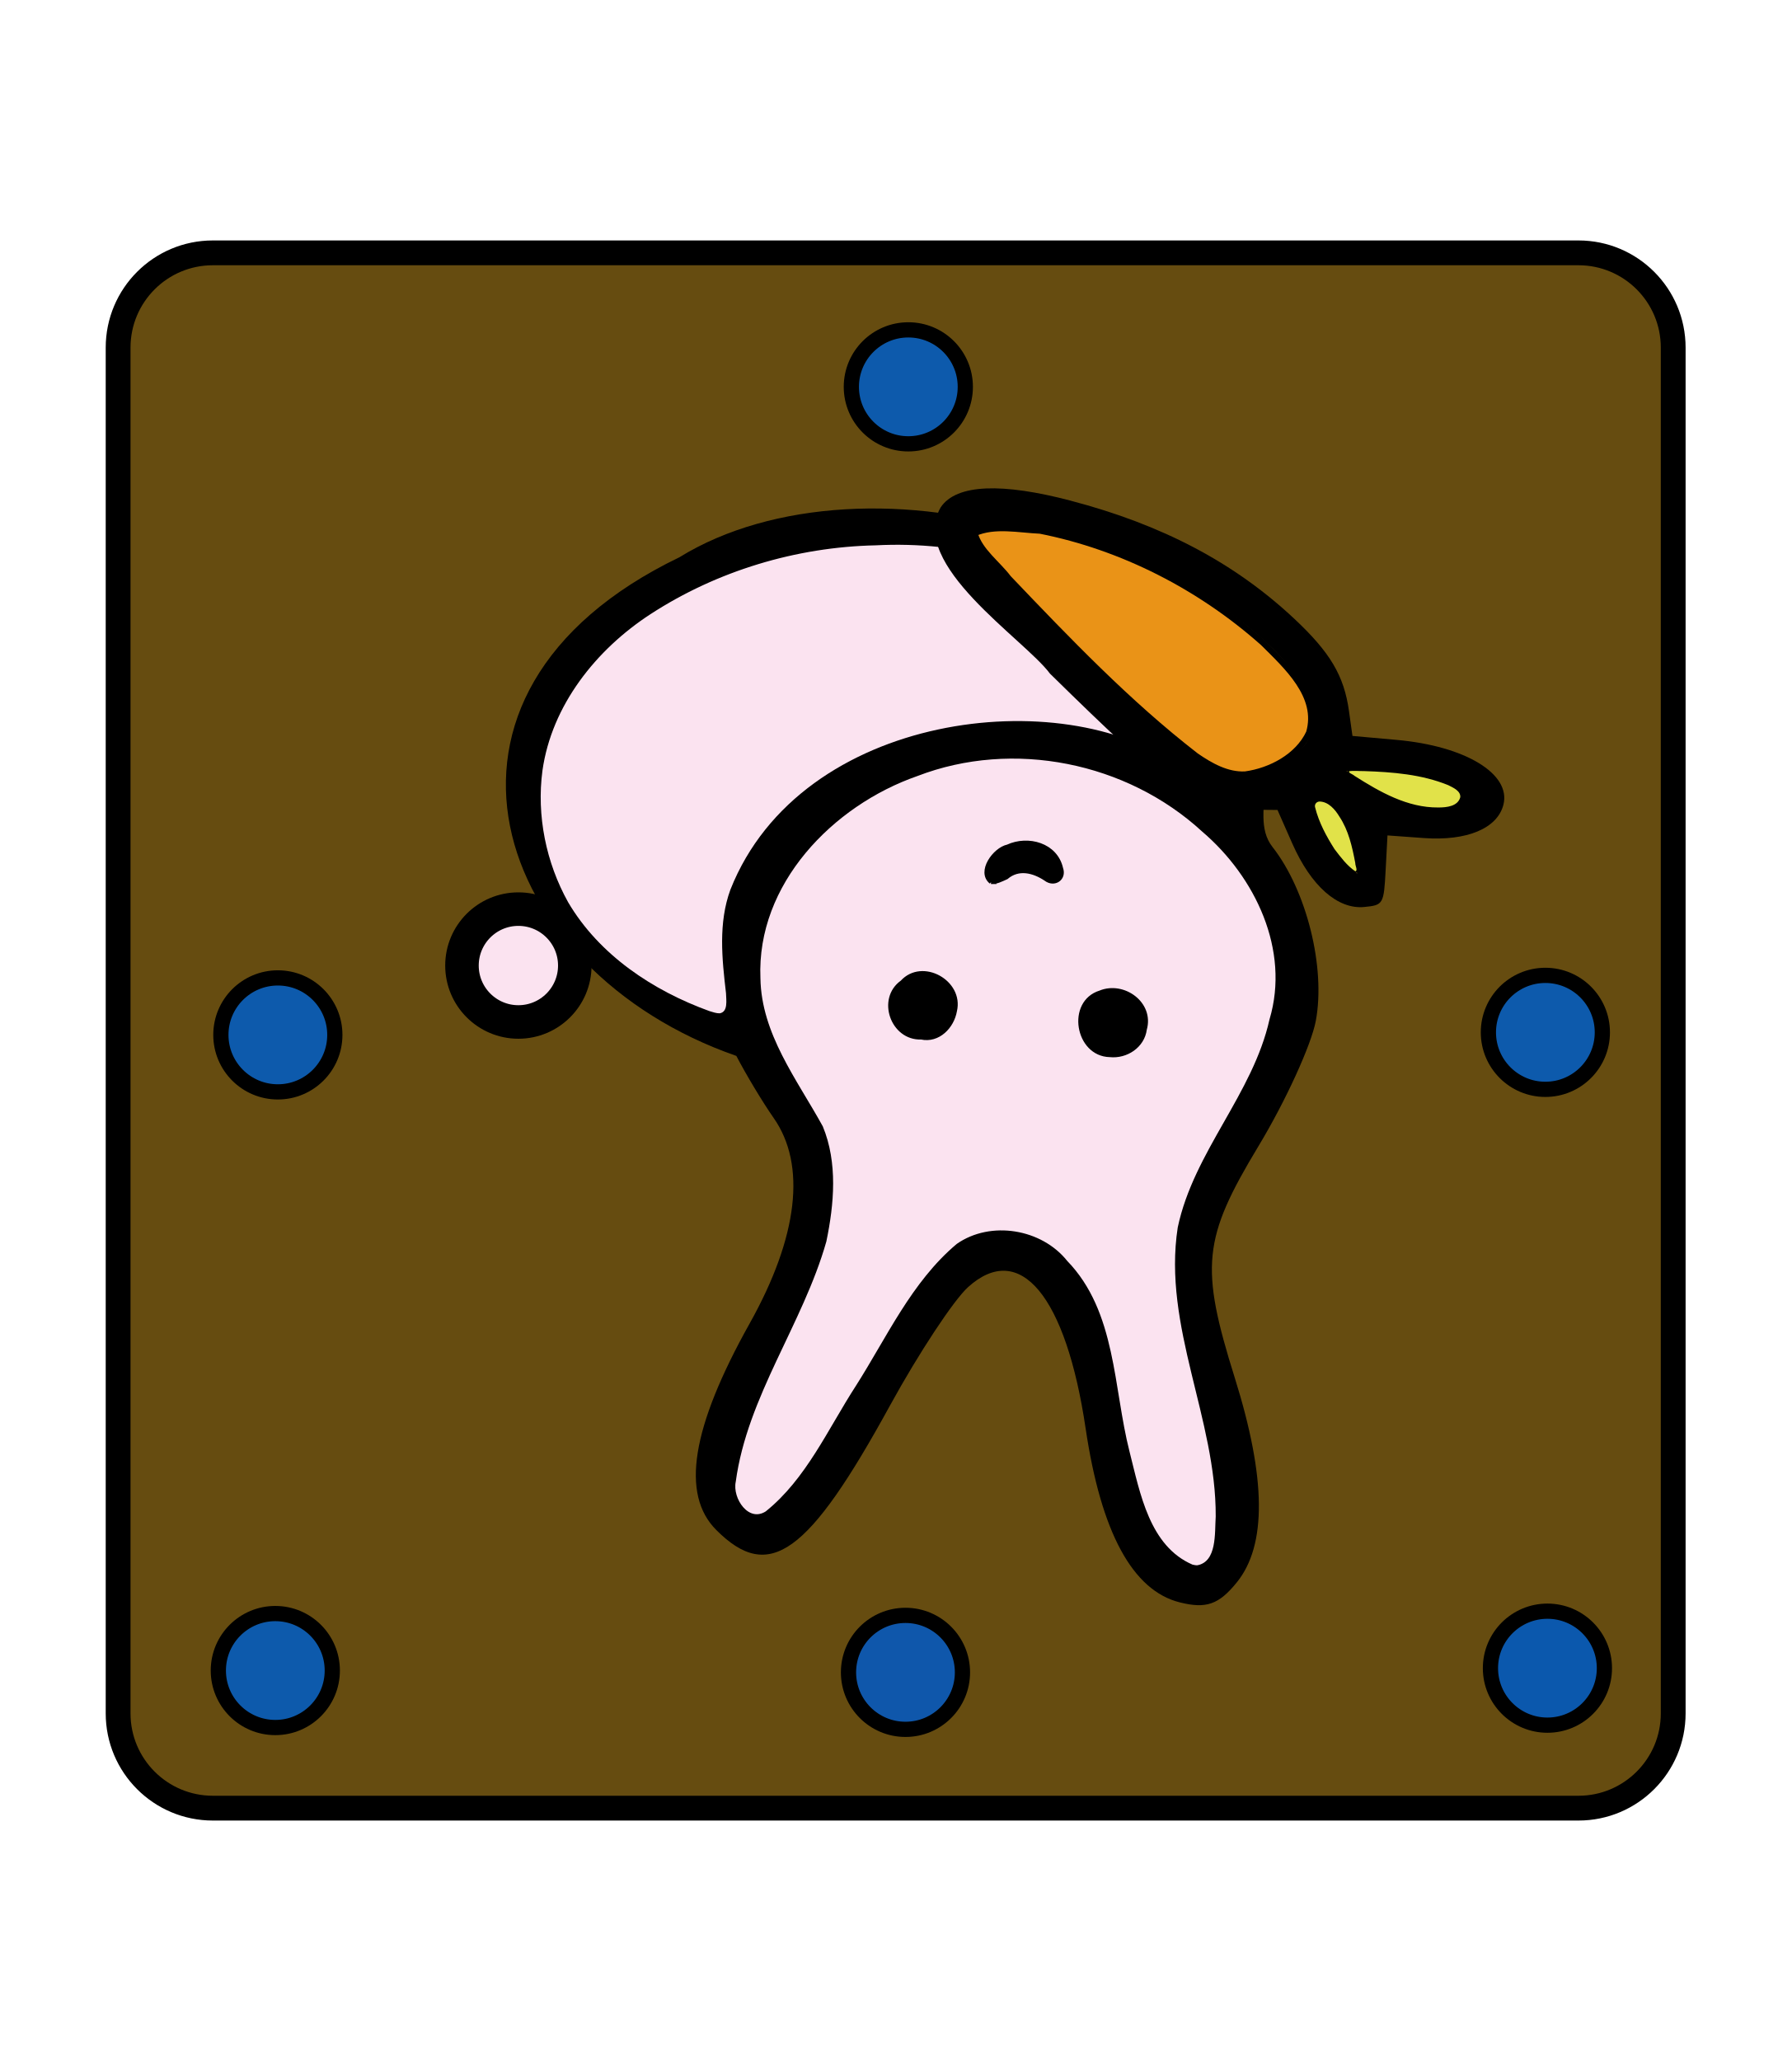
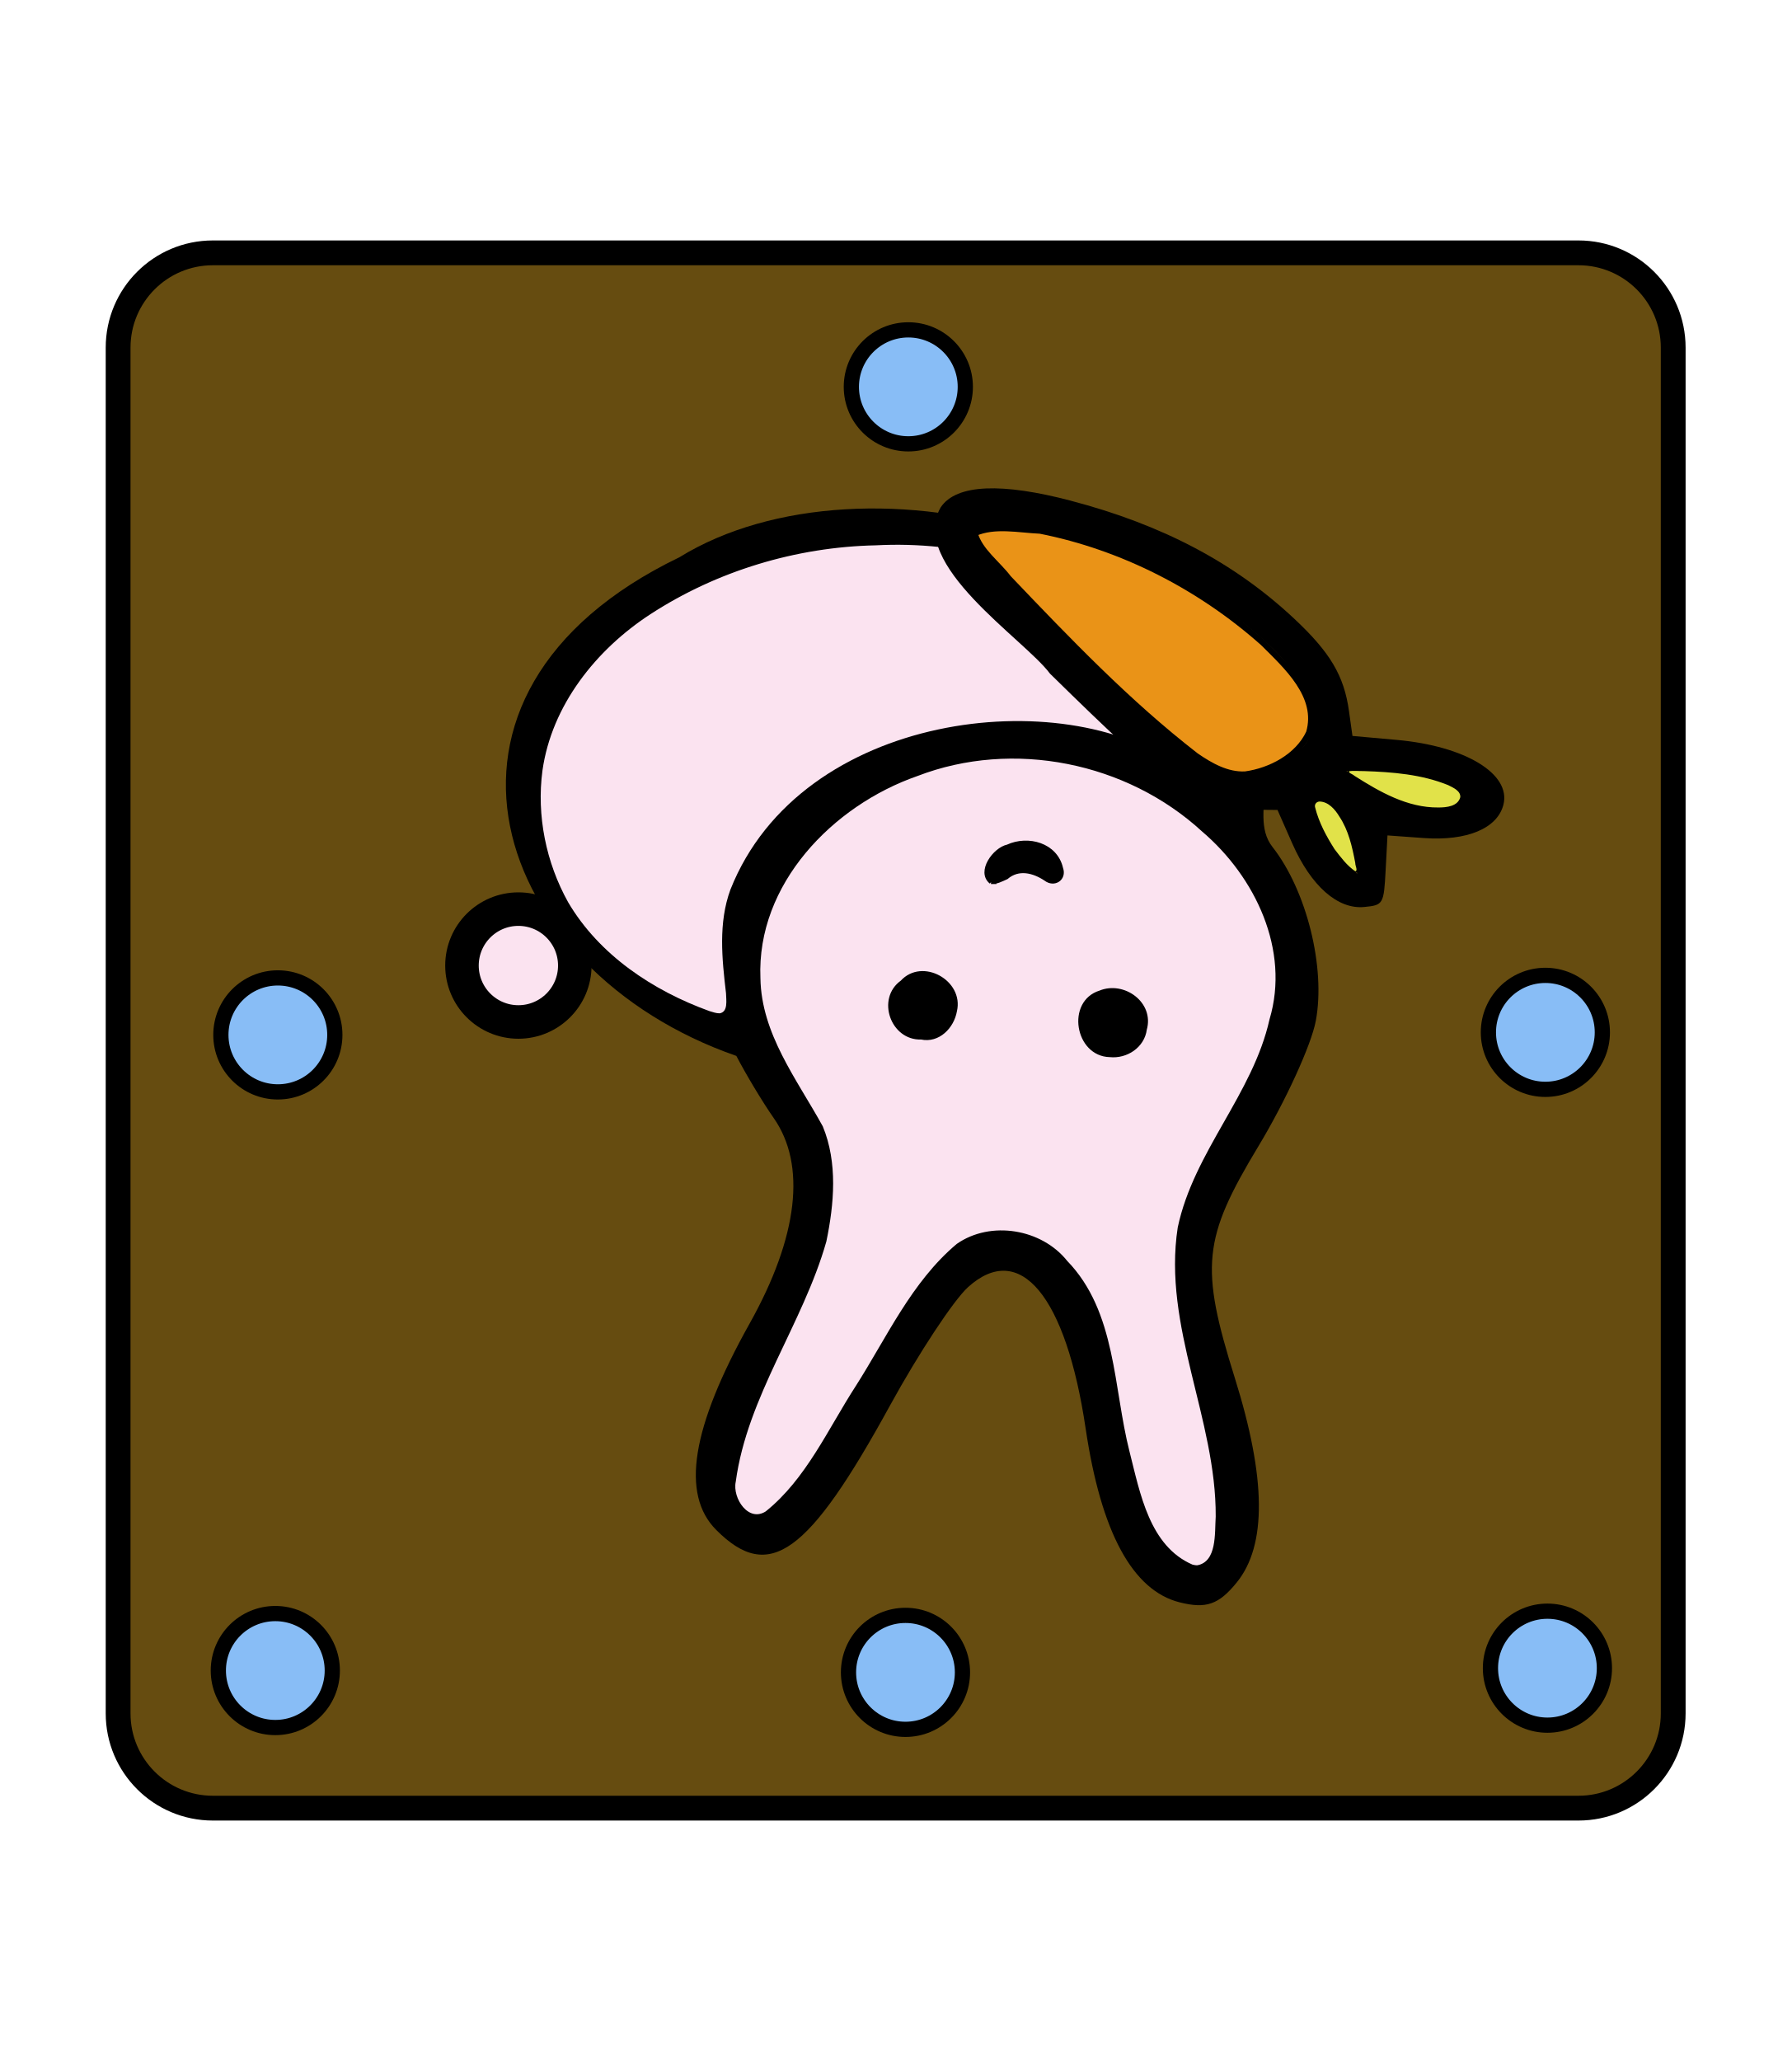
<svg xmlns="http://www.w3.org/2000/svg" id="svg4905" version="1.1" height="60" width="52.157">
  <defs id="defs4909" />
  <filter id="drop-shadow">
    <feGaussianBlur id="feGaussianBlur4880" stdDeviation="2" result="blur" in="SourceAlpha" />
    <feOffset id="feOffset4882" dy="2" dx="2" result="offsetBlur" />
    <feBlend id="feBlend4884" mode="normal" in2="offsetBlur" in="SourceGraphic" />
  </filter>
  <rect ry="2.759" y="-52.639" x="-48.717" height="45.278" width="45.278" id="rect5497-9" style="opacity:1;fill:#664c10;fill-opacity:1;stroke:#000000;stroke-width:0.722;stroke-linecap:square;stroke-linejoin:miter;stroke-miterlimit:4;stroke-dasharray:none;stroke-opacity:1;paint-order:fill markers stroke" transform="scale(-1)" />
-   <circle r="1.659" cy="-48.564" cx="-45.055" id="path5973-17" style="opacity:1;fill:#0b58ad;fill-opacity:1;stroke:#000000;stroke-width:0.443;stroke-linecap:square;stroke-linejoin:miter;stroke-miterlimit:4;stroke-dasharray:none;stroke-opacity:1;paint-order:fill markers stroke" transform="scale(-1)" />
-   <circle r="1.659" cy="-48.686" cx="-26.364" id="path5973-1-71" style="opacity:1;fill:#0f57ab;fill-opacity:1;stroke:#000000;stroke-width:0.443;stroke-linecap:square;stroke-linejoin:miter;stroke-miterlimit:4;stroke-dasharray:none;stroke-opacity:1;paint-order:fill markers stroke" transform="scale(-1)" />
-   <circle r="1.659" cy="-48.633" cx="-8.016" id="path5973-1-8-1" style="opacity:1;fill:#0d5aac;fill-opacity:1;stroke:#000000;stroke-width:0.443;stroke-linecap:square;stroke-linejoin:miter;stroke-miterlimit:4;stroke-dasharray:none;stroke-opacity:1;paint-order:fill markers stroke" transform="scale(-1)" />
-   <circle r="1.659" cy="-30.054" cx="-44.995" id="path5973-1-7" style="opacity:1;fill:#0d5aac;fill-opacity:1;stroke:#000000;stroke-width:0.443;stroke-linecap:square;stroke-linejoin:miter;stroke-miterlimit:4;stroke-dasharray:none;stroke-opacity:1;paint-order:fill markers stroke" transform="scale(-1)" />
-   <circle r="1.659" cy="-30.128" cx="-8.09" id="path5973-1-9" style="opacity:1;fill:#0d5aac;fill-opacity:1;stroke:#000000;stroke-width:0.443;stroke-linecap:square;stroke-linejoin:miter;stroke-miterlimit:4;stroke-dasharray:none;stroke-opacity:1;paint-order:fill markers stroke" transform="scale(-1)" />
-   <circle r="1.659" cy="-11.262" cx="-26.447" id="path5973-1-0" style="opacity:1;fill:#0d5aac;fill-opacity:1;stroke:#000000;stroke-width:0.443;stroke-linecap:square;stroke-linejoin:miter;stroke-miterlimit:4;stroke-dasharray:none;stroke-opacity:1;paint-order:fill markers stroke" transform="scale(-1)" />
+   <circle r="1.659" cy="-48.564" cx="-45.055" id="path5973-17" style="opacity:1;fill:#88bdf6;fill-opacity:1;stroke:#000000;stroke-width:0.443;stroke-linecap:square;stroke-linejoin:miter;stroke-miterlimit:4;stroke-dasharray:none;stroke-opacity:1;paint-order:fill markers stroke" transform="scale(-1)" />
+   <circle r="1.659" cy="-48.686" cx="-26.364" id="path5973-1-71" style="opacity:1;fill:#88bdf6;fill-opacity:1;stroke:#000000;stroke-width:0.443;stroke-linecap:square;stroke-linejoin:miter;stroke-miterlimit:4;stroke-dasharray:none;stroke-opacity:1;paint-order:fill markers stroke" transform="scale(-1)" />
+   <circle r="1.659" cy="-48.633" cx="-8.016" id="path5973-1-8-1" style="opacity:1;fill:#88bdf6;fill-opacity:1;stroke:#000000;stroke-width:0.443;stroke-linecap:square;stroke-linejoin:miter;stroke-miterlimit:4;stroke-dasharray:none;stroke-opacity:1;paint-order:fill markers stroke" transform="scale(-1)" />
+   <circle r="1.659" cy="-30.054" cx="-44.995" id="path5973-1-7" style="opacity:1;fill:#88bdf6;fill-opacity:1;stroke:#000000;stroke-width:0.443;stroke-linecap:square;stroke-linejoin:miter;stroke-miterlimit:4;stroke-dasharray:none;stroke-opacity:1;paint-order:fill markers stroke" transform="scale(-1)" />
+   <circle r="1.659" cy="-30.128" cx="-8.09" id="path5973-1-9" style="opacity:1;fill:#88bdf6;fill-opacity:1;stroke:#000000;stroke-width:0.443;stroke-linecap:square;stroke-linejoin:miter;stroke-miterlimit:4;stroke-dasharray:none;stroke-opacity:1;paint-order:fill markers stroke" transform="scale(-1)" />
+   <circle r="1.659" cy="-11.262" cx="-26.447" id="path5973-1-0" style="opacity:1;fill:#88bdf6;fill-opacity:1;stroke:#000000;stroke-width:0.443;stroke-linecap:square;stroke-linejoin:miter;stroke-miterlimit:4;stroke-dasharray:none;stroke-opacity:1;paint-order:fill markers stroke" transform="scale(-1)" />
  <g transform="matrix(-1.301576,0,0,-1.301576,-67.68295,381.8423)" id="g15458">
    <g id="g14742" style="fill:#000000" transform="matrix(0.7995724,0,0,0.7995724,-14.70451,43.12269)">
      <path id="path14690" d="m -82.03,291.055 c 0,-0.636 0.171,-1.28 -0.216,-1.772 -0.953,-1.212 -1.492,-3.373 -1.212,-4.864 0.127,-0.676 0.848,-2.252 1.603,-3.503 1.562,-2.589 1.641,-3.367 0.662,-6.49 -0.878,-2.802 -0.896,-4.676 -0.055,-5.715 0.503,-0.621 0.857,-0.745 1.598,-0.559 1.319,0.331 2.2,1.959 2.631,4.86 0.551,3.715 1.841,5.267 3.29,3.958 0.402,-0.363 1.383,-1.851 2.181,-3.306 2.292,-4.184 3.384,-4.967 4.862,-3.489 0.998,0.998 0.697,2.866 -0.934,5.781 -1.356,2.425 -1.59,4.434 -0.669,5.748 0.304,0.434 0.773,1.214 1.043,1.734 6.819,2.37 9.536,10.122 1.592,13.949 -5.177,3.197 -15.625,0.65 -16.376,-6.331 z m 19.769,-2.712 c -0.665,-1.741 -2.719,-3.191 -4.397,-3.672 -0.629,-0.181 -0.007,1.229 -0.167,2.422 -0.28,2.089 -1.68,3.98 -3.669,4.957 -2.36,1.159 -6.475,1.008 -8.629,-0.124 -2.016,-1.52 -2.331,-1.408 -1.231,0.978 4.569,8.915 21.582,4.306 18.093,-4.562 z m -6.812,-5.941 c -1.347,-1.944 -1.224,-3.477 0.566,-7.075 1.441,-2.894 1.713,-4.456 0.829,-4.748 -0.601,-0.198 -1.451,0.888 -3.315,4.23 -0.892,1.6 -2.015,3.133 -2.494,3.405 -1.96,1.114 -3.954,-0.642 -4.353,-3.835 -0.298,-2.388 -0.832,-4.147 -1.443,-4.758 -1.525,-1.525 -1.909,0.472 -0.862,4.487 0.949,3.639 0.843,4.767 -0.679,7.242 -2.115,3.437 -2.091,5.588 0.088,8.071 6.394,6.082 16.369,-0.645 11.663,-7.019 z" style="opacity:1;fill:#000000;stroke-width:0.353" />
      <circle r="0.818" cy="284.833" cx="-72.472" id="path14711" style="opacity:1;fill:#000000;fill-opacity:1;stroke:#000000;stroke-width:0.25;stroke-linecap:square;stroke-linejoin:miter;stroke-miterlimit:4;stroke-dasharray:none;stroke-opacity:1;paint-order:fill markers stroke" />
      <circle r="0.818" cy="284.37" cx="-77.784" id="path14711-6" style="opacity:1;fill:#000000;fill-opacity:1;stroke:#000000;stroke-width:0.25;stroke-linecap:square;stroke-linejoin:miter;stroke-miterlimit:4;stroke-dasharray:none;stroke-opacity:1;paint-order:fill markers stroke" />
    </g>
    <path style="opacity:1;fill:#000000;fill-opacity:1;stroke:#000000;stroke-width:0.3;stroke-linecap:square;stroke-linejoin:miter;stroke-miterlimit:4;stroke-dasharray:none;stroke-opacity:1;paint-order:fill markers stroke" d="m -74.198,273.823 c 0,0.234 -0.273,0.563 -0.741,0.563 -0.468,0 -0.685,-0.323 -0.685,-0.557 0,-0.234 0.239,0.217 0.707,0.217 0.331,0.046 0.716,-0.455 0.72,-0.223 z" id="path14858" />
    <circle style="opacity:1;fill:#fbe3f0;fill-opacity:1;stroke:#000000;stroke-width:0.75;stroke-linecap:square;stroke-linejoin:miter;stroke-miterlimit:4;stroke-dasharray:none;stroke-opacity:1;paint-order:fill markers stroke" id="path14887" cx="-63.597" cy="271.773" r="1.262" />
    <path style="opacity:1;fill:#fbe3f0;fill-opacity:1;stroke:#000000;stroke-width:0.119;stroke-linecap:square;stroke-linejoin:miter;stroke-miterlimit:4;stroke-dasharray:none;stroke-opacity:1;paint-order:fill markers stroke" d="m -63.17,12.589 c -0.787,0.143 -0.596,1.189 -0.583,1.767 0.342,2.909 0.658,5.932 -0.368,8.726 -5.964,15.06 -28.135,17.455 -37.741,10.458 -1.118,-0.752 -2.225,-1.635 -3.539,-2.004 -0.7,-0.072 -0.904,0.779 -0.733,1.31 0.537,2.267 1.567,4.399 2.707,6.42 3.559,5.976 9.706,10.148 16.386,11.874 3.477,0.94 7.093,1.319 10.69,1.131 6.732,-0.141 13.442,-2.162 19.09,-5.839 4.595,-2.992 8.364,-7.715 9.146,-13.257 0.508,-3.818 -0.306,-7.8 -2.176,-11.159 -2.628,-4.473 -7.188,-7.502 -11.987,-9.237 -0.29,-0.087 -0.585,-0.193 -0.891,-0.191 z" id="path15444" transform="matrix(0.2645833,0,0,0.2645833,-51.38914,267.3577)" />
    <path style="opacity:1;fill:#fbe3f0;fill-opacity:1;stroke:#000000;stroke-width:0.338;stroke-linecap:square;stroke-linejoin:miter;stroke-miterlimit:4;stroke-dasharray:none;stroke-opacity:1;paint-order:fill markers stroke" d="m -103.597,-34.177 c -1.803,0.387 -1.574,2.863 -1.669,4.29 -0.046,8.274 4.494,16.105 3.213,24.404 -1.343,6.363 -6.333,11.215 -7.756,17.574 -1.772,5.945 1.224,12.19 5.737,16.043 6.411,5.902 16.102,7.877 24.265,4.729 7.206,-2.51 13.709,-9.217 13.372,-17.248 -0.074,-4.756 -3.109,-8.632 -5.288,-12.593 -1.245,-3.015 -0.947,-6.468 -0.289,-9.627 1.977,-6.958 6.673,-13.041 7.661,-20.313 0.318,-1.507 -1.172,-3.722 -2.801,-2.676 -3.454,2.767 -5.302,7.012 -7.663,10.658 -2.619,4.107 -4.699,8.769 -8.492,11.958 -2.783,1.94 -6.996,1.242 -9.108,-1.415 -4.121,-4.249 -3.846,-10.628 -5.231,-16.049 -0.899,-3.527 -1.692,-8.063 -5.433,-9.674 -0.169,-0.046 -0.345,-0.074 -0.52,-0.062 z m 7.452,43.292 c 2.774,0.059 3.511,4.465 0.813,5.297 -1.958,0.806 -4.395,-0.934 -3.773,-3.112 0.185,-1.422 1.581,-2.332 2.96,-2.185 z m 15.947,1.489 c 2.427,-0.094 3.611,3.265 1.612,4.681 -1.7,1.873 -5.037,0.016 -4.467,-2.421 0.232,-1.349 1.421,-2.574 2.855,-2.26 z m -5.907,13.143 c 1.078,0.868 -0.291,2.766 -1.406,3.003 -1.719,0.791 -4.062,0.155 -4.513,-1.85 -0.311,-0.859 0.58,-1.462 1.312,-0.888 1.018,0.674 2.284,1 3.309,0.13 0.409,-0.182 0.837,-0.419 1.299,-0.395 z" id="path15448" transform="matrix(0.2645833,0,0,0.2645833,-51.38914,267.3577)" />
  </g>
  <g transform="matrix(-0.6894009,0,0,-0.6894009,-20.9945,208.9548)" id="g1246">
    <path style="fill:#000000;stroke-width:0.265" d="m -75.669,281.954 c -3.88,-1.018 -6.916,-2.619 -9.439,-4.979 -1.523,-1.425 -2.108,-2.409 -2.317,-3.898 l -0.148,-1.058 -1.867,-0.167 c -2.9,-0.259 -4.835,-1.433 -4.509,-2.735 0.252,-1.002 1.539,-1.542 3.364,-1.41 l 1.533,0.111 0.078,-1.471 c 0.076,-1.433 0.099,-1.473 0.901,-1.551 1.121,-0.109 2.248,0.883 3.04,2.678 l 0.626,1.419 1.504,0.014 c 2.008,0.019 2.974,0.704 8.106,5.744 1.078,1.457 5.999,4.611 4.616,7.019 -0.667,1 -2.62,1.037 -5.488,0.285 z m 4.102,-1.535 c -4.47e-4,-0.64 -8.374,-8.869 -9.727,-9.56 -1.382,-0.705 -2.07,-0.705 -3.237,0.003 -1.148,0.696 -1.314,0.945 -1.319,1.977 -0.015,3.051 7.946,7.956 13.027,8.026 1.027,0.014 1.257,-0.067 1.256,-0.446 z m -16.801,-10.524 c -1.572,-0.969 -3.515,-1.223 -3.758,-0.492 -0.171,0.515 1.668,1.062 3.758,1.116 l 1.058,0.028 z m 2.109,-1.647 c -0.227,-0.546 -0.66,-1.23 -0.963,-1.521 l -0.551,-0.529 0.169,0.912 c 0.212,1.141 0.844,2.131 1.362,2.131 0.346,0 0.344,-0.121 -0.018,-0.992 z" id="path1234" />
    <path style="opacity:1;fill:#ea9317;fill-opacity:1;stroke:#000000;stroke-width:0.945;stroke-linecap:square;stroke-linejoin:miter;stroke-miterlimit:4;stroke-dasharray:none;stroke-opacity:1;paint-order:fill markers stroke" d="m -119.638,11.483 c -4.036,0.55 -8.403,2.838 -10.183,6.652 -1.713,5.859 3.621,10.626 7.33,14.329 10.006,8.898 22.427,15.296 35.579,17.899 3.396,0.148 7.279,1.016 10.448,-0.396 -0.777,-2.831 -3.636,-4.834 -5.388,-7.16 -9.478,-9.939 -19.049,-19.94 -29.928,-28.363 -2.308,-1.592 -4.956,-3.104 -7.859,-2.961 z" id="path1236" transform="matrix(0.2645833,0,0,0.2645833,-51.38914,267.3577)" />
    <path style="opacity:1;fill:#e1e249;fill-opacity:1;stroke:#000000;stroke-width:0.236;stroke-linecap:square;stroke-linejoin:miter;stroke-miterlimit:4;stroke-dasharray:none;stroke-opacity:1;paint-order:fill markers stroke" d="m -137.295,-4.102 c -0.505,0.262 -0.004,1.008 -0.03,1.449 0.49,2.59 1.071,5.231 2.553,7.461 0.704,1.166 1.783,2.416 3.242,2.46 0.597,-1.567e-4 1.027,-0.539 0.838,-1.119 -0.599,-2.386 -1.789,-4.598 -3.106,-6.662 -0.981,-1.287 -1.984,-2.641 -3.331,-3.562 -0.053,-0.02 -0.11,-0.033 -0.167,-0.027 z" id="path1238" transform="matrix(0.2645833,0,0,0.2645833,-51.38914,267.3577)" />
    <path style="opacity:1;fill:#e1e249;fill-opacity:1;stroke:#000000;stroke-width:0.236;stroke-linecap:square;stroke-linejoin:miter;stroke-miterlimit:4;stroke-dasharray:none;stroke-opacity:1;paint-order:fill markers stroke" d="m -150.449,6.081 c -1.348,-0.005 -3.227,0.175 -3.636,1.739 -0.091,1.097 1.173,1.637 1.988,2.049 4.272,1.741 8.956,2.11 13.523,2.257 0.804,-0.018 1.633,0.105 2.425,-0.036 0.299,-0.482 -0.6,-0.646 -0.858,-0.933 -4.038,-2.573 -8.504,-5.125 -13.442,-5.076 z" id="path1240" transform="matrix(0.2645833,0,0,0.2645833,-51.38914,267.3577)" />
  </g>
</svg>
